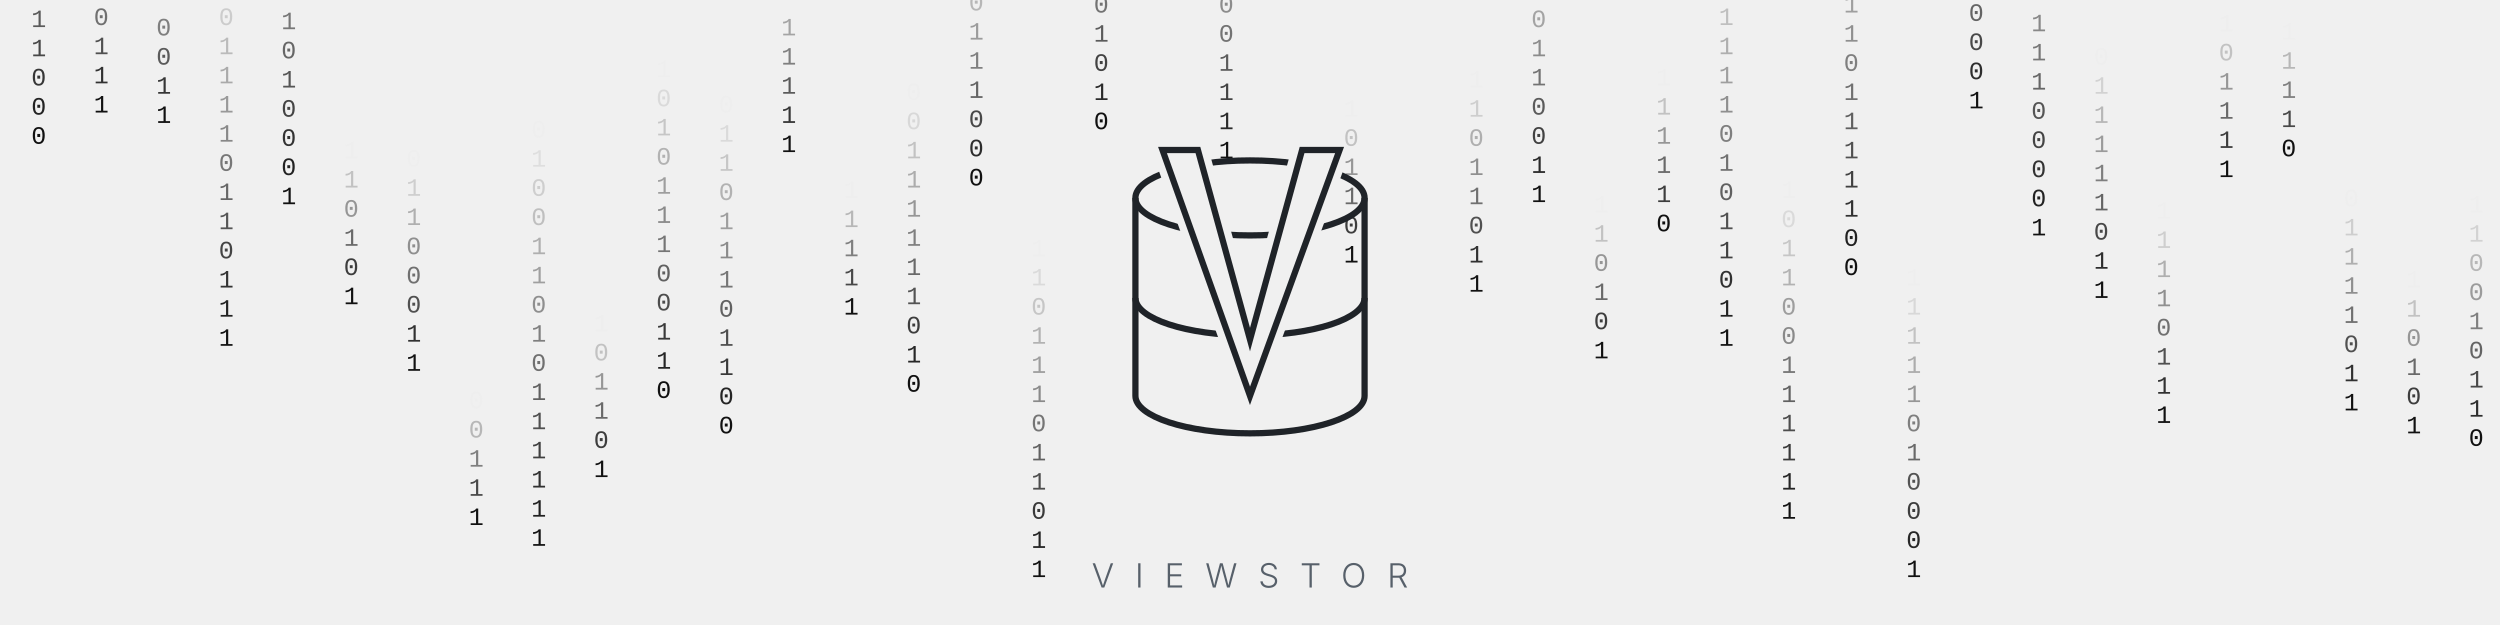
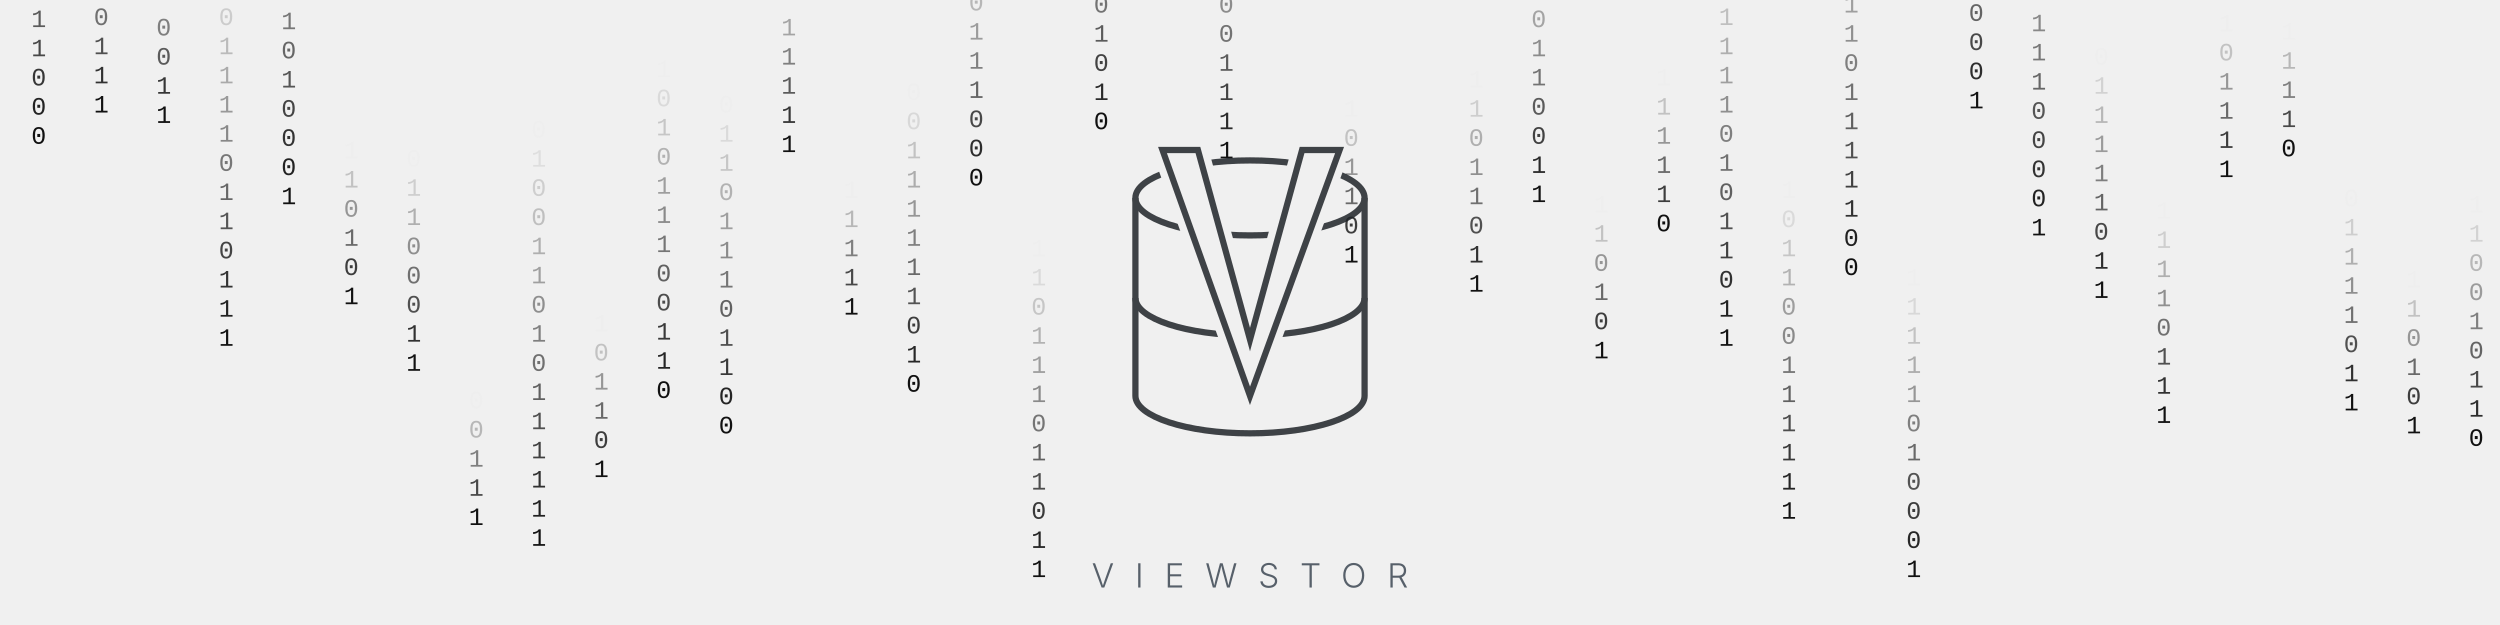
<svg xmlns="http://www.w3.org/2000/svg" viewBox="0 0 1200 300">
  <defs>
    <mask id="vmask">
      <rect width="1200" height="300" fill="white" />
      <path d="M558 72 L600 190 L643 72 L625 72 L600 163 L575 72 Z" fill="black" stroke="black" stroke-width="10" stroke-linejoin="miter" />
    </mask>
  </defs>
  <g font-family="'Courier New',monospace" font-size="12">
    <text x="15" y="13" fill="#5b5b5b">1</text>
    <text x="15" y="27" fill="#484848">1</text>
    <text x="15" y="41" fill="#363636">0</text>
    <text x="15" y="55" fill="#232323">0</text>
    <text x="15" y="69" fill="#111111">0</text>
    <text x="45" y="12" fill="#707070">0</text>
    <text x="45" y="26" fill="#505050">1</text>
    <text x="45" y="40" fill="#313131">1</text>
    <text x="45" y="54" fill="#111111">1</text>
    <text x="75" y="17" fill="#7f7f7f">0</text>
    <text x="75" y="31" fill="#5b5b5b">0</text>
    <text x="75" y="45" fill="#363636">1</text>
    <text x="75" y="59" fill="#111111">1</text>
    <text x="105" y="12" fill="#cccccc">0</text>
    <text x="105" y="26" fill="#bbbbbb">1</text>
    <text x="105" y="40" fill="#aaaaaa">1</text>
    <text x="105" y="54" fill="#999999">1</text>
    <text x="105" y="68" fill="#888888">1</text>
    <text x="105" y="82" fill="#777777">0</text>
    <text x="105" y="96" fill="#666666">1</text>
    <text x="105" y="110" fill="#555555">1</text>
    <text x="105" y="124" fill="#444444">0</text>
    <text x="105" y="138" fill="#333333">1</text>
    <text x="105" y="152" fill="#222222">1</text>
    <text x="105" y="166" fill="#111111">1</text>
    <text x="135" y="14" fill="#777777">1</text>
    <text x="135" y="28" fill="#666666">0</text>
    <text x="135" y="42" fill="#555555">1</text>
    <text x="135" y="56" fill="#444444">0</text>
    <text x="135" y="70" fill="#333333">0</text>
    <text x="135" y="84" fill="#222222">0</text>
    <text x="135" y="98" fill="#111111">1</text>
    <text x="165" y="76" fill="#eeeeee">1</text>
    <text x="165" y="90" fill="#c2c2c2">1</text>
    <text x="165" y="104" fill="#969696">0</text>
    <text x="165" y="118" fill="#696969">1</text>
    <text x="165" y="132" fill="#3d3d3d">0</text>
    <text x="165" y="146" fill="#111111">1</text>
    <text x="195" y="80" fill="#eeeeee">0</text>
    <text x="195" y="94" fill="#cecece">1</text>
    <text x="195" y="108" fill="#afafaf">1</text>
    <text x="195" y="122" fill="#8f8f8f">0</text>
    <text x="195" y="136" fill="#707070">0</text>
    <text x="195" y="150" fill="#505050">0</text>
    <text x="195" y="164" fill="#313131">1</text>
    <text x="195" y="178" fill="#111111">1</text>
    <text x="225" y="196" fill="#eeeeee">0</text>
    <text x="225" y="210" fill="#b7b7b7">0</text>
    <text x="225" y="224" fill="#7f7f7f">1</text>
    <text x="225" y="238" fill="#484848">1</text>
    <text x="225" y="252" fill="#111111">1</text>
    <text x="255" y="66" fill="#eeeeee">0</text>
    <text x="255" y="80" fill="#dedede">1</text>
    <text x="255" y="94" fill="#cecece">0</text>
    <text x="255" y="108" fill="#bfbfbf">0</text>
    <text x="255" y="122" fill="#afafaf">1</text>
    <text x="255" y="136" fill="#9f9f9f">1</text>
    <text x="255" y="150" fill="#8f8f8f">0</text>
    <text x="255" y="164" fill="#7f7f7f">1</text>
    <text x="255" y="178" fill="#707070">0</text>
    <text x="255" y="192" fill="#606060">1</text>
    <text x="255" y="206" fill="#505050">1</text>
    <text x="255" y="220" fill="#404040">1</text>
    <text x="255" y="234" fill="#313131">1</text>
    <text x="255" y="248" fill="#212121">1</text>
    <text x="255" y="262" fill="#111111">1</text>
    <text x="285" y="159" fill="#eeeeee">1</text>
    <text x="285" y="173" fill="#c2c2c2">0</text>
    <text x="285" y="187" fill="#969696">1</text>
    <text x="285" y="201" fill="#696969">1</text>
    <text x="285" y="215" fill="#3d3d3d">0</text>
    <text x="285" y="229" fill="#111111">1</text>
    <text x="315" y="37" fill="#eeeeee">1</text>
    <text x="315" y="51" fill="#dadada">0</text>
    <text x="315" y="65" fill="#c6c6c6">1</text>
    <text x="315" y="79" fill="#b2b2b2">0</text>
    <text x="315" y="93" fill="#9e9e9e">1</text>
    <text x="315" y="107" fill="#8a8a8a">1</text>
    <text x="315" y="121" fill="#757575">1</text>
    <text x="315" y="135" fill="#616161">0</text>
    <text x="315" y="149" fill="#4d4d4d">0</text>
    <text x="315" y="163" fill="#393939">1</text>
    <text x="315" y="177" fill="#252525">1</text>
    <text x="315" y="191" fill="#111111">0</text>
    <text x="345" y="54" fill="#eeeeee">0</text>
    <text x="345" y="68" fill="#dadada">1</text>
    <text x="345" y="82" fill="#c6c6c6">1</text>
    <text x="345" y="96" fill="#b2b2b2">0</text>
    <text x="345" y="110" fill="#9e9e9e">1</text>
    <text x="345" y="124" fill="#8a8a8a">1</text>
    <text x="345" y="138" fill="#757575">1</text>
    <text x="345" y="152" fill="#616161">0</text>
    <text x="345" y="166" fill="#4d4d4d">1</text>
    <text x="345" y="180" fill="#393939">1</text>
    <text x="345" y="194" fill="#252525">0</text>
    <text x="345" y="208" fill="#111111">0</text>
    <text x="375" y="17" fill="#a4a4a4">1</text>
    <text x="375" y="31" fill="#7f7f7f">1</text>
    <text x="375" y="45" fill="#5b5b5b">1</text>
    <text x="375" y="59" fill="#363636">1</text>
    <text x="375" y="73" fill="#111111">1</text>
    <text x="405" y="95" fill="#eeeeee">1</text>
    <text x="405" y="109" fill="#b7b7b7">1</text>
    <text x="405" y="123" fill="#7f7f7f">1</text>
    <text x="405" y="137" fill="#484848">1</text>
    <text x="405" y="151" fill="#111111">1</text>
    <text x="435" y="48" fill="#eeeeee">0</text>
    <text x="435" y="62" fill="#d8d8d8">0</text>
    <text x="435" y="76" fill="#c2c2c2">1</text>
    <text x="435" y="90" fill="#acacac">1</text>
    <text x="435" y="104" fill="#969696">1</text>
    <text x="435" y="118" fill="#7f7f7f">1</text>
    <text x="435" y="132" fill="#696969">1</text>
    <text x="435" y="146" fill="#535353">1</text>
    <text x="435" y="160" fill="#3d3d3d">0</text>
    <text x="435" y="174" fill="#272727">1</text>
    <text x="435" y="188" fill="#111111">0</text>
    <text x="465" y="5" fill="#b7b7b7">0</text>
    <text x="465" y="19" fill="#9b9b9b">1</text>
    <text x="465" y="33" fill="#7f7f7f">1</text>
    <text x="465" y="47" fill="#646464">1</text>
    <text x="465" y="61" fill="#484848">0</text>
    <text x="465" y="75" fill="#2d2d2d">0</text>
    <text x="465" y="89" fill="#111111">0</text>
    <text x="495" y="123" fill="#eeeeee">1</text>
    <text x="495" y="137" fill="#dadada">1</text>
    <text x="495" y="151" fill="#c6c6c6">0</text>
    <text x="495" y="165" fill="#b2b2b2">1</text>
    <text x="495" y="179" fill="#9e9e9e">1</text>
    <text x="495" y="193" fill="#8a8a8a">1</text>
    <text x="495" y="207" fill="#757575">0</text>
    <text x="495" y="221" fill="#616161">1</text>
    <text x="495" y="235" fill="#4d4d4d">1</text>
    <text x="495" y="249" fill="#393939">0</text>
    <text x="495" y="263" fill="#252525">1</text>
    <text x="495" y="277" fill="#111111">1</text>
    <text x="525" y="6" fill="#737373">0</text>
    <text x="525" y="20" fill="#5b5b5b">1</text>
    <text x="525" y="34" fill="#424242">0</text>
    <text x="525" y="48" fill="#2a2a2a">1</text>
    <text x="525" y="62" fill="#111111">0</text>
    <text x="585" y="6" fill="#8c8c8c">0</text>
    <text x="585" y="20" fill="#737373">0</text>
    <text x="585" y="34" fill="#5b5b5b">1</text>
    <text x="585" y="48" fill="#424242">1</text>
    <text x="585" y="62" fill="#2a2a2a">1</text>
    <text x="585" y="76" fill="#111111">1</text>
    <text x="645" y="56" fill="#eeeeee">1</text>
    <text x="645" y="70" fill="#c2c2c2">0</text>
    <text x="645" y="84" fill="#969696">1</text>
    <text x="645" y="98" fill="#696969">1</text>
    <text x="645" y="112" fill="#3d3d3d">0</text>
    <text x="645" y="126" fill="#111111">1</text>
    <text x="705" y="42" fill="#eeeeee">1</text>
    <text x="705" y="56" fill="#cecece">1</text>
    <text x="705" y="70" fill="#afafaf">0</text>
    <text x="705" y="84" fill="#8f8f8f">1</text>
    <text x="705" y="98" fill="#707070">1</text>
    <text x="705" y="112" fill="#505050">0</text>
    <text x="705" y="126" fill="#313131">1</text>
    <text x="705" y="140" fill="#111111">1</text>
    <text x="735" y="13" fill="#a4a4a4">0</text>
    <text x="735" y="27" fill="#8c8c8c">1</text>
    <text x="735" y="41" fill="#737373">1</text>
    <text x="735" y="55" fill="#5b5b5b">0</text>
    <text x="735" y="69" fill="#424242">0</text>
    <text x="735" y="83" fill="#2a2a2a">1</text>
    <text x="735" y="97" fill="#111111">1</text>
    <text x="765" y="102" fill="#eeeeee">1</text>
    <text x="765" y="116" fill="#c2c2c2">1</text>
    <text x="765" y="130" fill="#969696">0</text>
    <text x="765" y="144" fill="#696969">1</text>
    <text x="765" y="158" fill="#3d3d3d">0</text>
    <text x="765" y="172" fill="#111111">1</text>
    <text x="795" y="41" fill="#eeeeee">1</text>
    <text x="795" y="55" fill="#c2c2c2">1</text>
    <text x="795" y="69" fill="#969696">1</text>
    <text x="795" y="83" fill="#696969">1</text>
    <text x="795" y="97" fill="#3d3d3d">1</text>
    <text x="795" y="111" fill="#111111">0</text>
    <text x="825" y="12" fill="#bfbfbf">1</text>
    <text x="825" y="26" fill="#afafaf">1</text>
    <text x="825" y="40" fill="#9f9f9f">1</text>
    <text x="825" y="54" fill="#8f8f8f">1</text>
    <text x="825" y="68" fill="#7f7f7f">0</text>
    <text x="825" y="82" fill="#707070">1</text>
    <text x="825" y="96" fill="#606060">0</text>
    <text x="825" y="110" fill="#505050">1</text>
    <text x="825" y="124" fill="#404040">1</text>
    <text x="825" y="138" fill="#313131">0</text>
    <text x="825" y="152" fill="#212121">1</text>
    <text x="825" y="166" fill="#111111">1</text>
    <text x="855" y="95" fill="#eeeeee">1</text>
    <text x="855" y="109" fill="#dadada">0</text>
    <text x="855" y="123" fill="#c6c6c6">1</text>
    <text x="855" y="137" fill="#b2b2b2">1</text>
    <text x="855" y="151" fill="#9e9e9e">0</text>
    <text x="855" y="165" fill="#8a8a8a">0</text>
    <text x="855" y="179" fill="#757575">1</text>
    <text x="855" y="193" fill="#616161">1</text>
    <text x="855" y="207" fill="#4d4d4d">1</text>
    <text x="855" y="221" fill="#393939">1</text>
    <text x="855" y="235" fill="#252525">1</text>
    <text x="855" y="249" fill="#111111">1</text>
    <text x="885" y="6" fill="#9f9f9f">1</text>
    <text x="885" y="20" fill="#8f8f8f">1</text>
    <text x="885" y="34" fill="#7f7f7f">0</text>
    <text x="885" y="48" fill="#707070">1</text>
    <text x="885" y="62" fill="#606060">1</text>
    <text x="885" y="76" fill="#505050">1</text>
    <text x="885" y="90" fill="#404040">1</text>
    <text x="885" y="104" fill="#313131">1</text>
    <text x="885" y="118" fill="#212121">0</text>
    <text x="885" y="132" fill="#111111">0</text>
    <text x="915" y="137" fill="#eeeeee">1</text>
    <text x="915" y="151" fill="#d8d8d8">1</text>
    <text x="915" y="165" fill="#c2c2c2">1</text>
    <text x="915" y="179" fill="#acacac">1</text>
    <text x="915" y="193" fill="#969696">1</text>
    <text x="915" y="207" fill="#7f7f7f">0</text>
    <text x="915" y="221" fill="#696969">1</text>
    <text x="915" y="235" fill="#535353">0</text>
    <text x="915" y="249" fill="#3d3d3d">0</text>
    <text x="915" y="263" fill="#272727">0</text>
    <text x="915" y="277" fill="#111111">1</text>
    <text x="945" y="10" fill="#646464">0</text>
    <text x="945" y="24" fill="#484848">0</text>
    <text x="945" y="38" fill="#2d2d2d">0</text>
    <text x="945" y="52" fill="#111111">1</text>
    <text x="975" y="15" fill="#888888">1</text>
    <text x="975" y="29" fill="#777777">1</text>
    <text x="975" y="43" fill="#666666">1</text>
    <text x="975" y="57" fill="#555555">0</text>
    <text x="975" y="71" fill="#444444">0</text>
    <text x="975" y="85" fill="#333333">0</text>
    <text x="975" y="99" fill="#222222">0</text>
    <text x="975" y="113" fill="#111111">1</text>
    <text x="1005" y="31" fill="#eeeeee">0</text>
    <text x="1005" y="45" fill="#d2d2d2">1</text>
    <text x="1005" y="59" fill="#b7b7b7">1</text>
    <text x="1005" y="73" fill="#9b9b9b">1</text>
    <text x="1005" y="87" fill="#7f7f7f">1</text>
    <text x="1005" y="101" fill="#646464">1</text>
    <text x="1005" y="115" fill="#484848">0</text>
    <text x="1005" y="129" fill="#2d2d2d">1</text>
    <text x="1005" y="143" fill="#111111">1</text>
    <text x="1035" y="105" fill="#eeeeee">1</text>
    <text x="1035" y="119" fill="#cecece">1</text>
    <text x="1035" y="133" fill="#afafaf">1</text>
    <text x="1035" y="147" fill="#8f8f8f">1</text>
    <text x="1035" y="161" fill="#707070">0</text>
    <text x="1035" y="175" fill="#505050">1</text>
    <text x="1035" y="189" fill="#313131">1</text>
    <text x="1035" y="203" fill="#111111">1</text>
    <text x="1065" y="15" fill="#eeeeee">1</text>
    <text x="1065" y="29" fill="#c2c2c2">0</text>
    <text x="1065" y="43" fill="#969696">1</text>
    <text x="1065" y="57" fill="#696969">1</text>
    <text x="1065" y="71" fill="#3d3d3d">1</text>
    <text x="1065" y="85" fill="#111111">1</text>
    <text x="1095" y="19" fill="#eeeeee">1</text>
    <text x="1095" y="33" fill="#b7b7b7">1</text>
    <text x="1095" y="47" fill="#7f7f7f">1</text>
    <text x="1095" y="61" fill="#484848">1</text>
    <text x="1095" y="75" fill="#111111">0</text>
    <text x="1125" y="99" fill="#eeeeee">0</text>
    <text x="1125" y="113" fill="#cecece">1</text>
    <text x="1125" y="127" fill="#afafaf">1</text>
    <text x="1125" y="141" fill="#8f8f8f">1</text>
    <text x="1125" y="155" fill="#707070">1</text>
    <text x="1125" y="169" fill="#505050">0</text>
    <text x="1125" y="183" fill="#313131">1</text>
    <text x="1125" y="197" fill="#111111">1</text>
    <text x="1155" y="138" fill="#eeeeee">1</text>
    <text x="1155" y="152" fill="#c2c2c2">1</text>
    <text x="1155" y="166" fill="#969696">0</text>
    <text x="1155" y="180" fill="#696969">1</text>
    <text x="1155" y="194" fill="#3d3d3d">0</text>
    <text x="1155" y="208" fill="#111111">1</text>
    <text x="1185" y="102" fill="#eeeeee">1</text>
    <text x="1185" y="116" fill="#d2d2d2">1</text>
    <text x="1185" y="130" fill="#b7b7b7">0</text>
    <text x="1185" y="144" fill="#9b9b9b">0</text>
    <text x="1185" y="158" fill="#7f7f7f">1</text>
    <text x="1185" y="172" fill="#646464">0</text>
    <text x="1185" y="186" fill="#484848">1</text>
    <text x="1185" y="200" fill="#2d2d2d">1</text>
    <text x="1185" y="214" fill="#111111">0</text>
  </g>
-   <g fill="none" stroke="#1f2328" stroke-width="3" mask="url(#vmask)">
+   <g fill="none" stroke="#1f2328" stroke-width="3" mask="url(#vmask)" opacity="0.85">
    <ellipse cx="600" cy="95" rx="55" ry="18" />
    <path d="M545 95v95c0 9.9 24.6 18 55 18s55-8.1 55-18V95" />
    <path d="M545 143c0 9.9 24.6 18 55 18s55-8.1 55-18" />
  </g>
-   <path d="M558 72 L600 190 L643 72 L625 72 L600 163 L575 72 Z" fill="none" stroke="#1f2328" stroke-width="3" stroke-linejoin="miter" />
+   <path d="M558 72 L600 190 L643 72 L625 72 L600 163 L575 72 Z" fill="none" stroke="#1f2328" stroke-width="3" stroke-linejoin="miter" opacity="0.85" />
  <text x="600" y="282" text-anchor="middle" font-family="system-ui,-apple-system,sans-serif" font-size="16" font-weight="300" fill="#57606a" letter-spacing="10">VIEWSTOR</text>
</svg>
